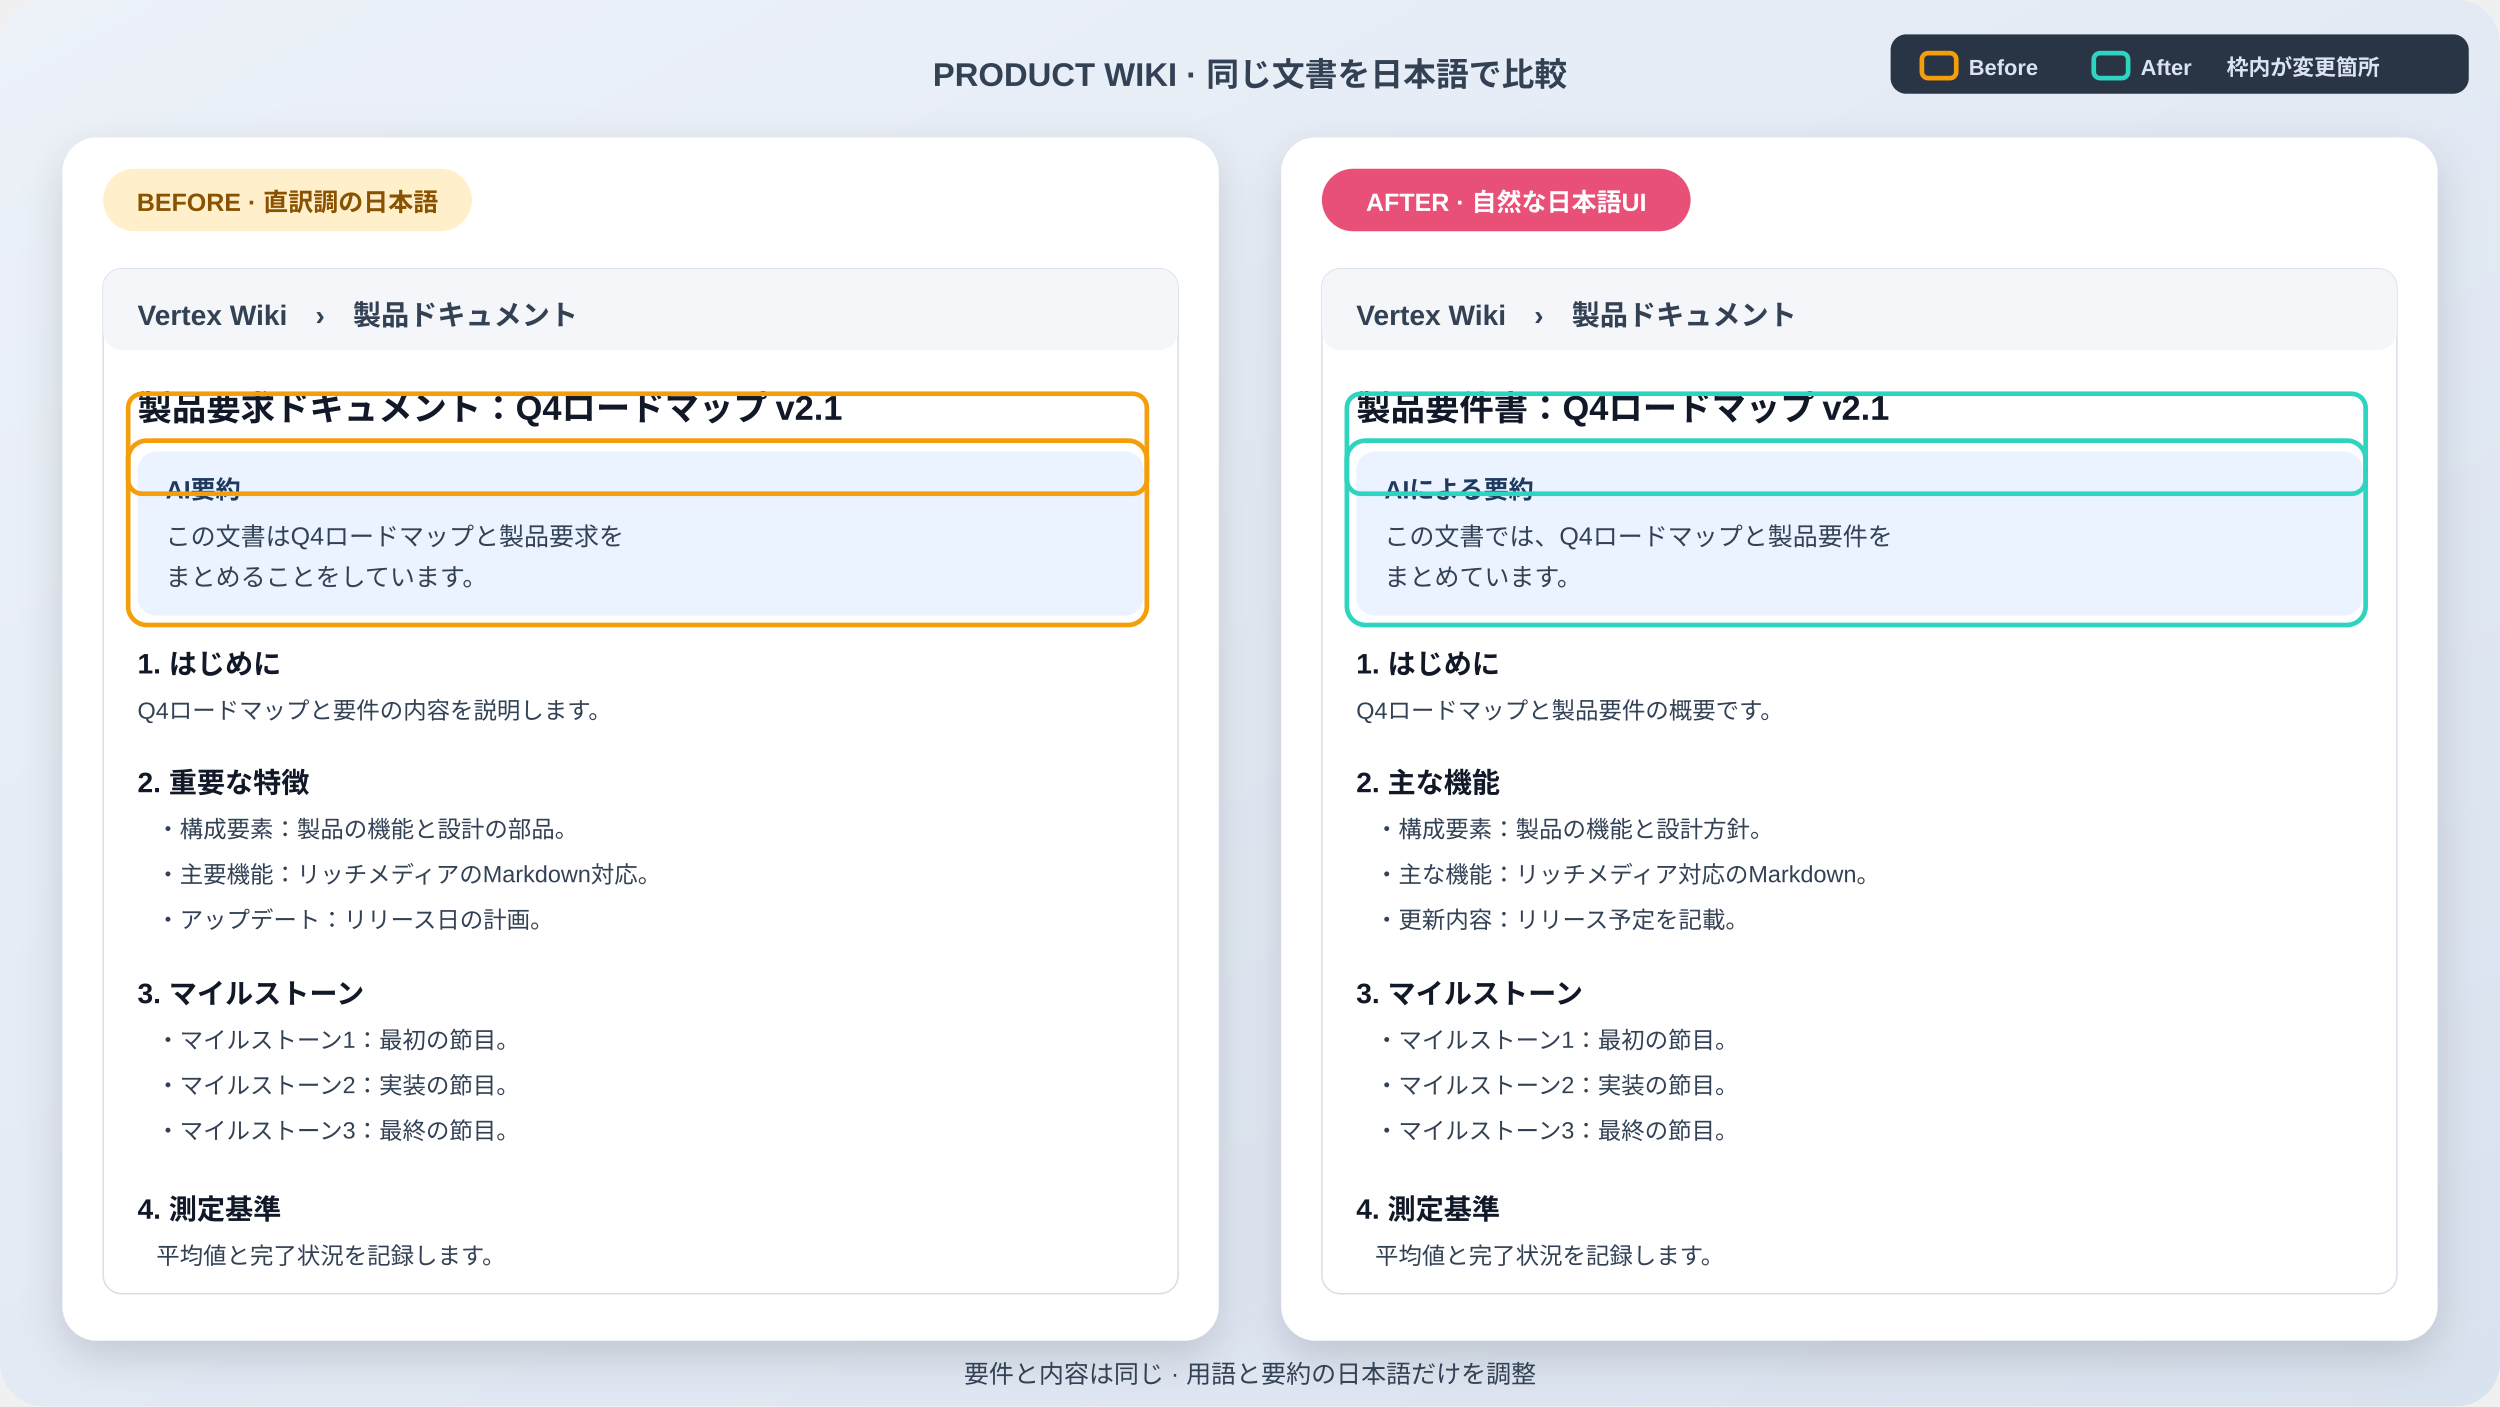
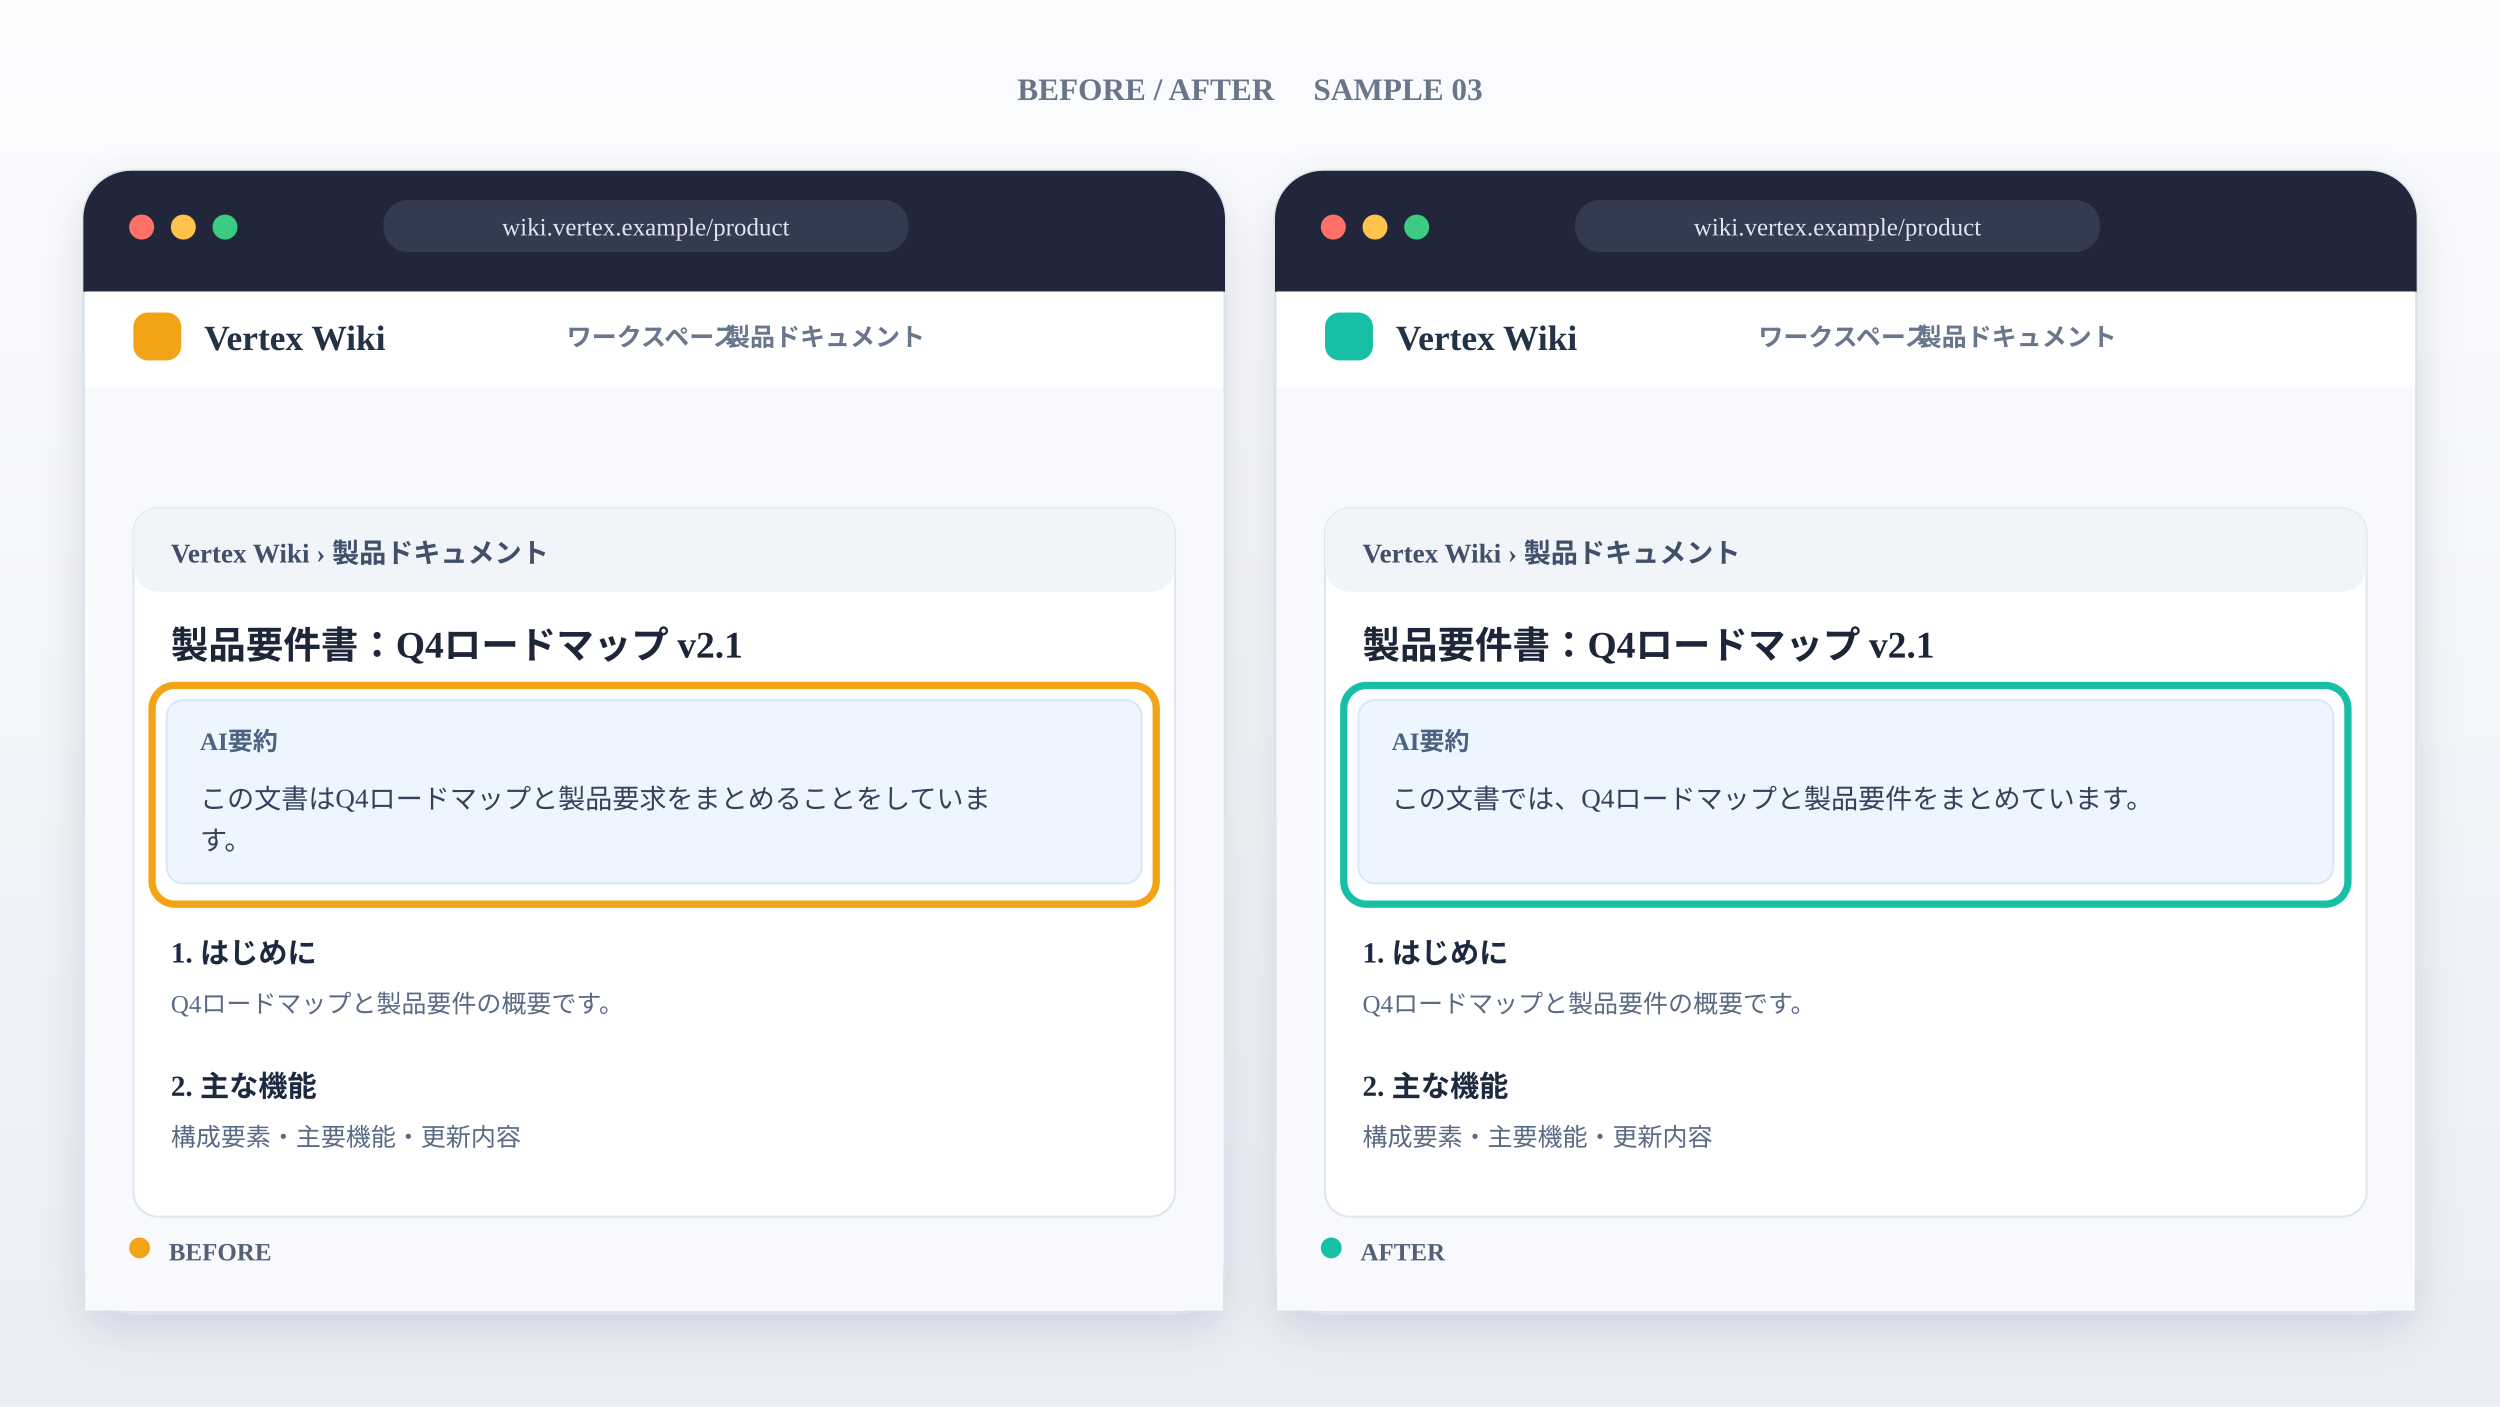
- <svg xmlns="http://www.w3.org/2000/svg" width="1600" height="900" viewBox="0 0 1600 900" role="img" aria-labelledby="t d">
+ <svg xmlns="http://www.w3.org/2000/svg" viewBox="0 0 1200 675" width="1200" height="675">
  <defs>
-     <linearGradient id="bg" x2="1" y2="1">
-       <stop stop-color="#edf2f9" />
-       <stop offset="1" stop-color="#d9e2ef" />
+     <linearGradient id="bg" x2="0" y2="1">
+       <stop stop-color="#fbfcfe" />
+       <stop offset="1" stop-color="#e9eef6" />
    </linearGradient>
    <filter id="shadow" x="-10%" y="-10%" width="120%" height="130%">
-       <feDropShadow dx="0" dy="10" stdDeviation="14" flood-opacity=".15" />
+       <feDropShadow dx="0" dy="8" stdDeviation="10" flood-color="#17243a" flood-opacity=".12" />
    </filter>
  </defs>
-   <rect width="1600" height="900" rx="28" fill="url(#bg)" />
-   <text x="800" y="55" text-anchor="middle" fill="#334155" font-family="Arial,sans-serif" font-size="21" font-weight="700">PRODUCT WIKI · 同じ文書を日本語で比較</text>
-   <g aria-label="変更箇所の凡例" font-family="Arial, sans-serif" font-size="14" font-weight="700">
-     <rect x="1210" y="22" width="370" height="38" rx="10" fill="#1e293b" fill-opacity=".94" />
-     <rect x="1230" y="34" width="22" height="16" rx="4" fill="none" stroke="#f59e0b" stroke-width="3" />
-     <text x="1260" y="48" fill="#dbe3f1">Before</text>
-     <rect x="1340" y="34" width="22" height="16" rx="4" fill="none" stroke="#2dd4bf" stroke-width="3" />
-     <text x="1370" y="48" fill="#dbe3f1">After</text>
-     <text x="1425" y="48" fill="#dbe3f1">枠内が変更箇所</text>
-   </g>
-   <g font-family="Arial,'Noto Sans JP',sans-serif">
-     <g transform="translate(40 88)">
-       <rect width="740" height="770" rx="22" fill="#fff" filter="url(#shadow)" />
-       <rect x="26" y="20" width="236" height="40" rx="20" fill="#fff0cb" />
-       <text x="144" y="47" text-anchor="middle" fill="#895200" font-size="16" font-weight="700">BEFORE · 直訳調の日本語</text>
-       <rect x="26" y="84" width="688" height="656" rx="12" fill="#fff" stroke="#d8dee8" />
-       <rect x="26" y="84" width="688" height="52" rx="12" fill="#f4f6f9" />
-       <text x="48" y="120" fill="#334155" font-size="18" font-weight="700">Vertex Wiki　›　製品ドキュメント</text>
-       <text x="48" y="181" fill="#111827" font-size="22" font-weight="700">製品要求ドキュメント：Q4ロードマップ v2.1</text>
-       <rect x="48" y="201" width="644" height="105" rx="12" fill="#eaf3ff" />
-       <text x="66" y="231" fill="#1e3a5f" font-size="16" font-weight="700">AI要約</text>
-       <text x="66" y="261" fill="#334155" font-size="16">この文書はQ4ロードマップと製品要求を</text>
-       <text x="66" y="287" fill="#334155" font-size="16">まとめることをしています。</text>
-       <text x="48" y="343" fill="#111827" font-size="18" font-weight="700">1. はじめに</text>
-       <text x="48" y="372" fill="#334155" font-size="15">Q4ロードマップと要件の内容を説明します。</text>
-       <text x="48" y="419" fill="#111827" font-size="18" font-weight="700">2. 重要な特徴</text>
-       <text x="60" y="448" fill="#334155" font-size="15">・構成要素：製品の機能と設計の部品。</text>
-       <text x="60" y="477" fill="#334155" font-size="15">・主要機能：リッチメディアのMarkdown対応。</text>
-       <text x="60" y="506" fill="#334155" font-size="15">・アップデート：リリース日の計画。</text>
-       <text x="48" y="554" fill="#111827" font-size="18" font-weight="700">3. マイルストーン</text>
-       <text x="60" y="583" fill="#334155" font-size="15">・マイルストーン1：最初の節目。</text>
-       <text x="60" y="612" fill="#334155" font-size="15">・マイルストーン2：実装の節目。</text>
-       <text x="60" y="641" fill="#334155" font-size="15">・マイルストーン3：最終の節目。</text>
-       <text x="48" y="692" fill="#111827" font-size="18" font-weight="700">4. 測定基準</text>
-       <text x="60" y="721" fill="#334155" font-size="15">平均値と完了状況を記録します。</text>
+   <rect width="1200" height="675" fill="url(#bg)" />
+   <text x="600" y="48" font-size="15" font-weight="750" text-anchor="middle" fill="#68758a">BEFORE / AFTER　 SAMPLE 03</text>
+   <g filter="url(#shadow)">
+     <g>
+       <rect x="40" y="82" width="548" height="548" rx="23" fill="#fff" stroke="#dce3ed" stroke-width="1.5" />
+       <path d="M63 82h502a23 23 0 0 1 23 23v35H40V105a23 23 0 0 1 23-23z" fill="#20283a" />
+       <circle cx="68" cy="109" r="6" fill="#ff7167" />
+       <circle cx="88" cy="109" r="6" fill="#ffc24d" />
+       <circle cx="108" cy="109" r="6" fill="#3acb83" />
+       <rect x="184" y="96" width="252" height="25" rx="12" fill="#323b50" />
+       <text x="310" y="113" font-size="12" font-weight="500" text-anchor="middle" fill="#e0e6ef">wiki.vertex.example/product</text>
+       <rect x="41" y="140" width="546" height="46" fill="#fff" />
+       <rect x="64" y="150" width="23" height="23" rx="7" fill="#F2A313" stroke="none" stroke-width="1" />
+       <text x="98" y="168" font-size="17" font-weight="750" text-anchor="start" fill="#243047">Vertex Wiki</text>
+       <text x="272" y="166" font-size="12" font-weight="550" text-anchor="start" fill="#69768b">ワークスペース</text>
+       <text x="348" y="166" font-size="12" font-weight="550" text-anchor="start" fill="#69768b">製品ドキュメント</text>
+       <rect x="41" y="186" width="546" height="443" fill="#f8f9fc" />
+       <rect x="64" y="244" width="500" height="340" rx="12" fill="#fff" stroke="#e0e6ef" stroke-width="1" />
+       <rect x="64" y="244" width="500" height="40" rx="12" fill="#f1f4f8" stroke="none" stroke-width="1" />
+       <text x="82" y="270" font-size="13" font-weight="650" text-anchor="start" fill="#40506a">Vertex Wiki   ›   製品ドキュメント</text>
+       <text x="82" y="316" font-size="18" font-weight="750" text-anchor="start" fill="#1c2639">製品要件書：Q4ロードマップ v2.1</text>
+       <rect x="80" y="336" width="468" height="88" rx="8" fill="#edf5ff" stroke="#dae7f8" stroke-width="1" />
+       <text x="96" y="360" font-size="12" font-weight="700" text-anchor="start" fill="#4c6381">AI要約</text>
+       <text x="96" y="388" font-size="13" font-weight="500" text-anchor="start" fill="#33425a">この文書はQ4ロードマップと製品要求をまとめることをしていま</text>
+       <text x="96" y="408" font-size="13" font-weight="500" text-anchor="start" fill="#33425a">す。</text>
+       <rect x="73" y="329" width="482" height="105" rx="11" fill="none" stroke="#F2A313" stroke-width="3.5" />
+       <text x="82" y="462" font-size="14" font-weight="700" text-anchor="start" fill="#1f2b40">1. はじめに</text>
+       <text x="82" y="486" font-size="12" font-weight="500" text-anchor="start" fill="#596a84">Q4ロードマップと製品要件の概要です。</text>
+       <text x="82" y="526" font-size="14" font-weight="700" text-anchor="start" fill="#1f2b40">2. 主な機能</text>
+       <text x="82" y="550" font-size="12" font-weight="500" text-anchor="start" fill="#596a84">構成要素・主要機能・更新内容</text>
+       <rect x="62" y="594" width="10" height="10" rx="5" fill="#F2A313" />
+       <text x="81" y="605" font-size="12" font-weight="750" text-anchor="start" fill="#526078">BEFORE</text>
    </g>
-     <g transform="translate(820 88)">
-       <rect width="740" height="770" rx="22" fill="#fff" filter="url(#shadow)" />
-       <rect x="26" y="20" width="236" height="40" rx="20" fill="#e85078" />
-       <text x="144" y="47" text-anchor="middle" fill="#fff" font-size="16" font-weight="700">AFTER · 自然な日本語UI</text>
-       <rect x="26" y="84" width="688" height="656" rx="12" fill="#fff" stroke="#d8dee8" />
-       <rect x="26" y="84" width="688" height="52" rx="12" fill="#f4f6f9" />
-       <text x="48" y="120" fill="#334155" font-size="18" font-weight="700">Vertex Wiki　›　製品ドキュメント</text>
-       <text x="48" y="181" fill="#111827" font-size="22" font-weight="700">製品要件書：Q4ロードマップ v2.1</text>
-       <rect x="48" y="201" width="644" height="105" rx="12" fill="#eaf3ff" />
-       <text x="66" y="231" fill="#1e3a5f" font-size="16" font-weight="700">AIによる要約</text>
-       <text x="66" y="261" fill="#334155" font-size="16">この文書では、Q4ロードマップと製品要件を</text>
-       <text x="66" y="287" fill="#334155" font-size="16">まとめています。</text>
-       <text x="48" y="343" fill="#111827" font-size="18" font-weight="700">1. はじめに</text>
-       <text x="48" y="372" fill="#334155" font-size="15">Q4ロードマップと製品要件の概要です。</text>
-       <text x="48" y="419" fill="#111827" font-size="18" font-weight="700">2. 主な機能</text>
-       <text x="60" y="448" fill="#334155" font-size="15">・構成要素：製品の機能と設計方針。</text>
-       <text x="60" y="477" fill="#334155" font-size="15">・主な機能：リッチメディア対応のMarkdown。</text>
-       <text x="60" y="506" fill="#334155" font-size="15">・更新内容：リリース予定を記載。</text>
-       <text x="48" y="554" fill="#111827" font-size="18" font-weight="700">3. マイルストーン</text>
-       <text x="60" y="583" fill="#334155" font-size="15">・マイルストーン1：最初の節目。</text>
-       <text x="60" y="612" fill="#334155" font-size="15">・マイルストーン2：実装の節目。</text>
-       <text x="60" y="641" fill="#334155" font-size="15">・マイルストーン3：最終の節目。</text>
-       <text x="48" y="692" fill="#111827" font-size="18" font-weight="700">4. 測定基準</text>
-       <text x="60" y="721" fill="#334155" font-size="15">平均値と完了状況を記録します。</text>
+     <g>
+       <rect x="612" y="82" width="548" height="548" rx="23" fill="#fff" stroke="#dce3ed" stroke-width="1.5" />
+       <path d="M635 82h502a23 23 0 0 1 23 23v35H612V105a23 23 0 0 1 23-23z" fill="#20283a" />
+       <circle cx="640" cy="109" r="6" fill="#ff7167" />
+       <circle cx="660" cy="109" r="6" fill="#ffc24d" />
+       <circle cx="680" cy="109" r="6" fill="#3acb83" />
+       <rect x="756" y="96" width="252" height="25" rx="12" fill="#323b50" />
+       <text x="882" y="113" font-size="12" font-weight="500" text-anchor="middle" fill="#e0e6ef">wiki.vertex.example/product</text>
+       <rect x="613" y="140" width="546" height="46" fill="#fff" />
+       <rect x="636" y="150" width="23" height="23" rx="7" fill="#13BFA5" stroke="none" stroke-width="1" />
+       <text x="670" y="168" font-size="17" font-weight="750" text-anchor="start" fill="#243047">Vertex Wiki</text>
+       <text x="844" y="166" font-size="12" font-weight="550" text-anchor="start" fill="#69768b">ワークスペース</text>
+       <text x="920" y="166" font-size="12" font-weight="550" text-anchor="start" fill="#69768b">製品ドキュメント</text>
+       <rect x="613" y="186" width="546" height="443" fill="#f8f9fc" />
+       <rect x="636" y="244" width="500" height="340" rx="12" fill="#fff" stroke="#e0e6ef" stroke-width="1" />
+       <rect x="636" y="244" width="500" height="40" rx="12" fill="#f1f4f8" stroke="none" stroke-width="1" />
+       <text x="654" y="270" font-size="13" font-weight="650" text-anchor="start" fill="#40506a">Vertex Wiki   ›   製品ドキュメント</text>
+       <text x="654" y="316" font-size="18" font-weight="750" text-anchor="start" fill="#1c2639">製品要件書：Q4ロードマップ v2.1</text>
+       <rect x="652" y="336" width="468" height="88" rx="8" fill="#edf5ff" stroke="#dae7f8" stroke-width="1" />
+       <text x="668" y="360" font-size="12" font-weight="700" text-anchor="start" fill="#4c6381">AI要約</text>
+       <text x="668" y="388" font-size="13" font-weight="500" text-anchor="start" fill="#33425a">この文書では、Q4ロードマップと製品要件をまとめています。</text>
+       <text x="668" y="408" font-size="13" font-weight="500" text-anchor="start" fill="#33425a" />
+       <rect x="645" y="329" width="482" height="105" rx="11" fill="none" stroke="#13BFA5" stroke-width="3.5" />
+       <text x="654" y="462" font-size="14" font-weight="700" text-anchor="start" fill="#1f2b40">1. はじめに</text>
+       <text x="654" y="486" font-size="12" font-weight="500" text-anchor="start" fill="#596a84">Q4ロードマップと製品要件の概要です。</text>
+       <text x="654" y="526" font-size="14" font-weight="700" text-anchor="start" fill="#1f2b40">2. 主な機能</text>
+       <text x="654" y="550" font-size="12" font-weight="500" text-anchor="start" fill="#596a84">構成要素・主要機能・更新内容</text>
+       <rect x="634" y="594" width="10" height="10" rx="5" fill="#13BFA5" />
+       <text x="653" y="605" font-size="12" font-weight="750" text-anchor="start" fill="#526078">AFTER</text>
    </g>
  </g>
-   <g aria-label="変更箇所">
-     <rect x="82" y="252" width="652" height="64" rx="9" fill="none" stroke="#f59e0b" stroke-width="3" />
-     <rect x="82" y="282" width="652" height="118" rx="12" fill="none" stroke="#f59e0b" stroke-width="3" />
-     <rect x="862" y="252" width="652" height="64" rx="9" fill="none" stroke="#2dd4bf" stroke-width="3" />
-     <rect x="862" y="282" width="652" height="118" rx="12" fill="none" stroke="#2dd4bf" stroke-width="3" />
-   </g>
-   <text x="800" y="885" text-anchor="middle" fill="#334155" font-family="Arial,'Noto Sans JP',sans-serif" font-size="16">要件と内容は同じ · 用語と要約の日本語だけを調整</text>
</svg>
